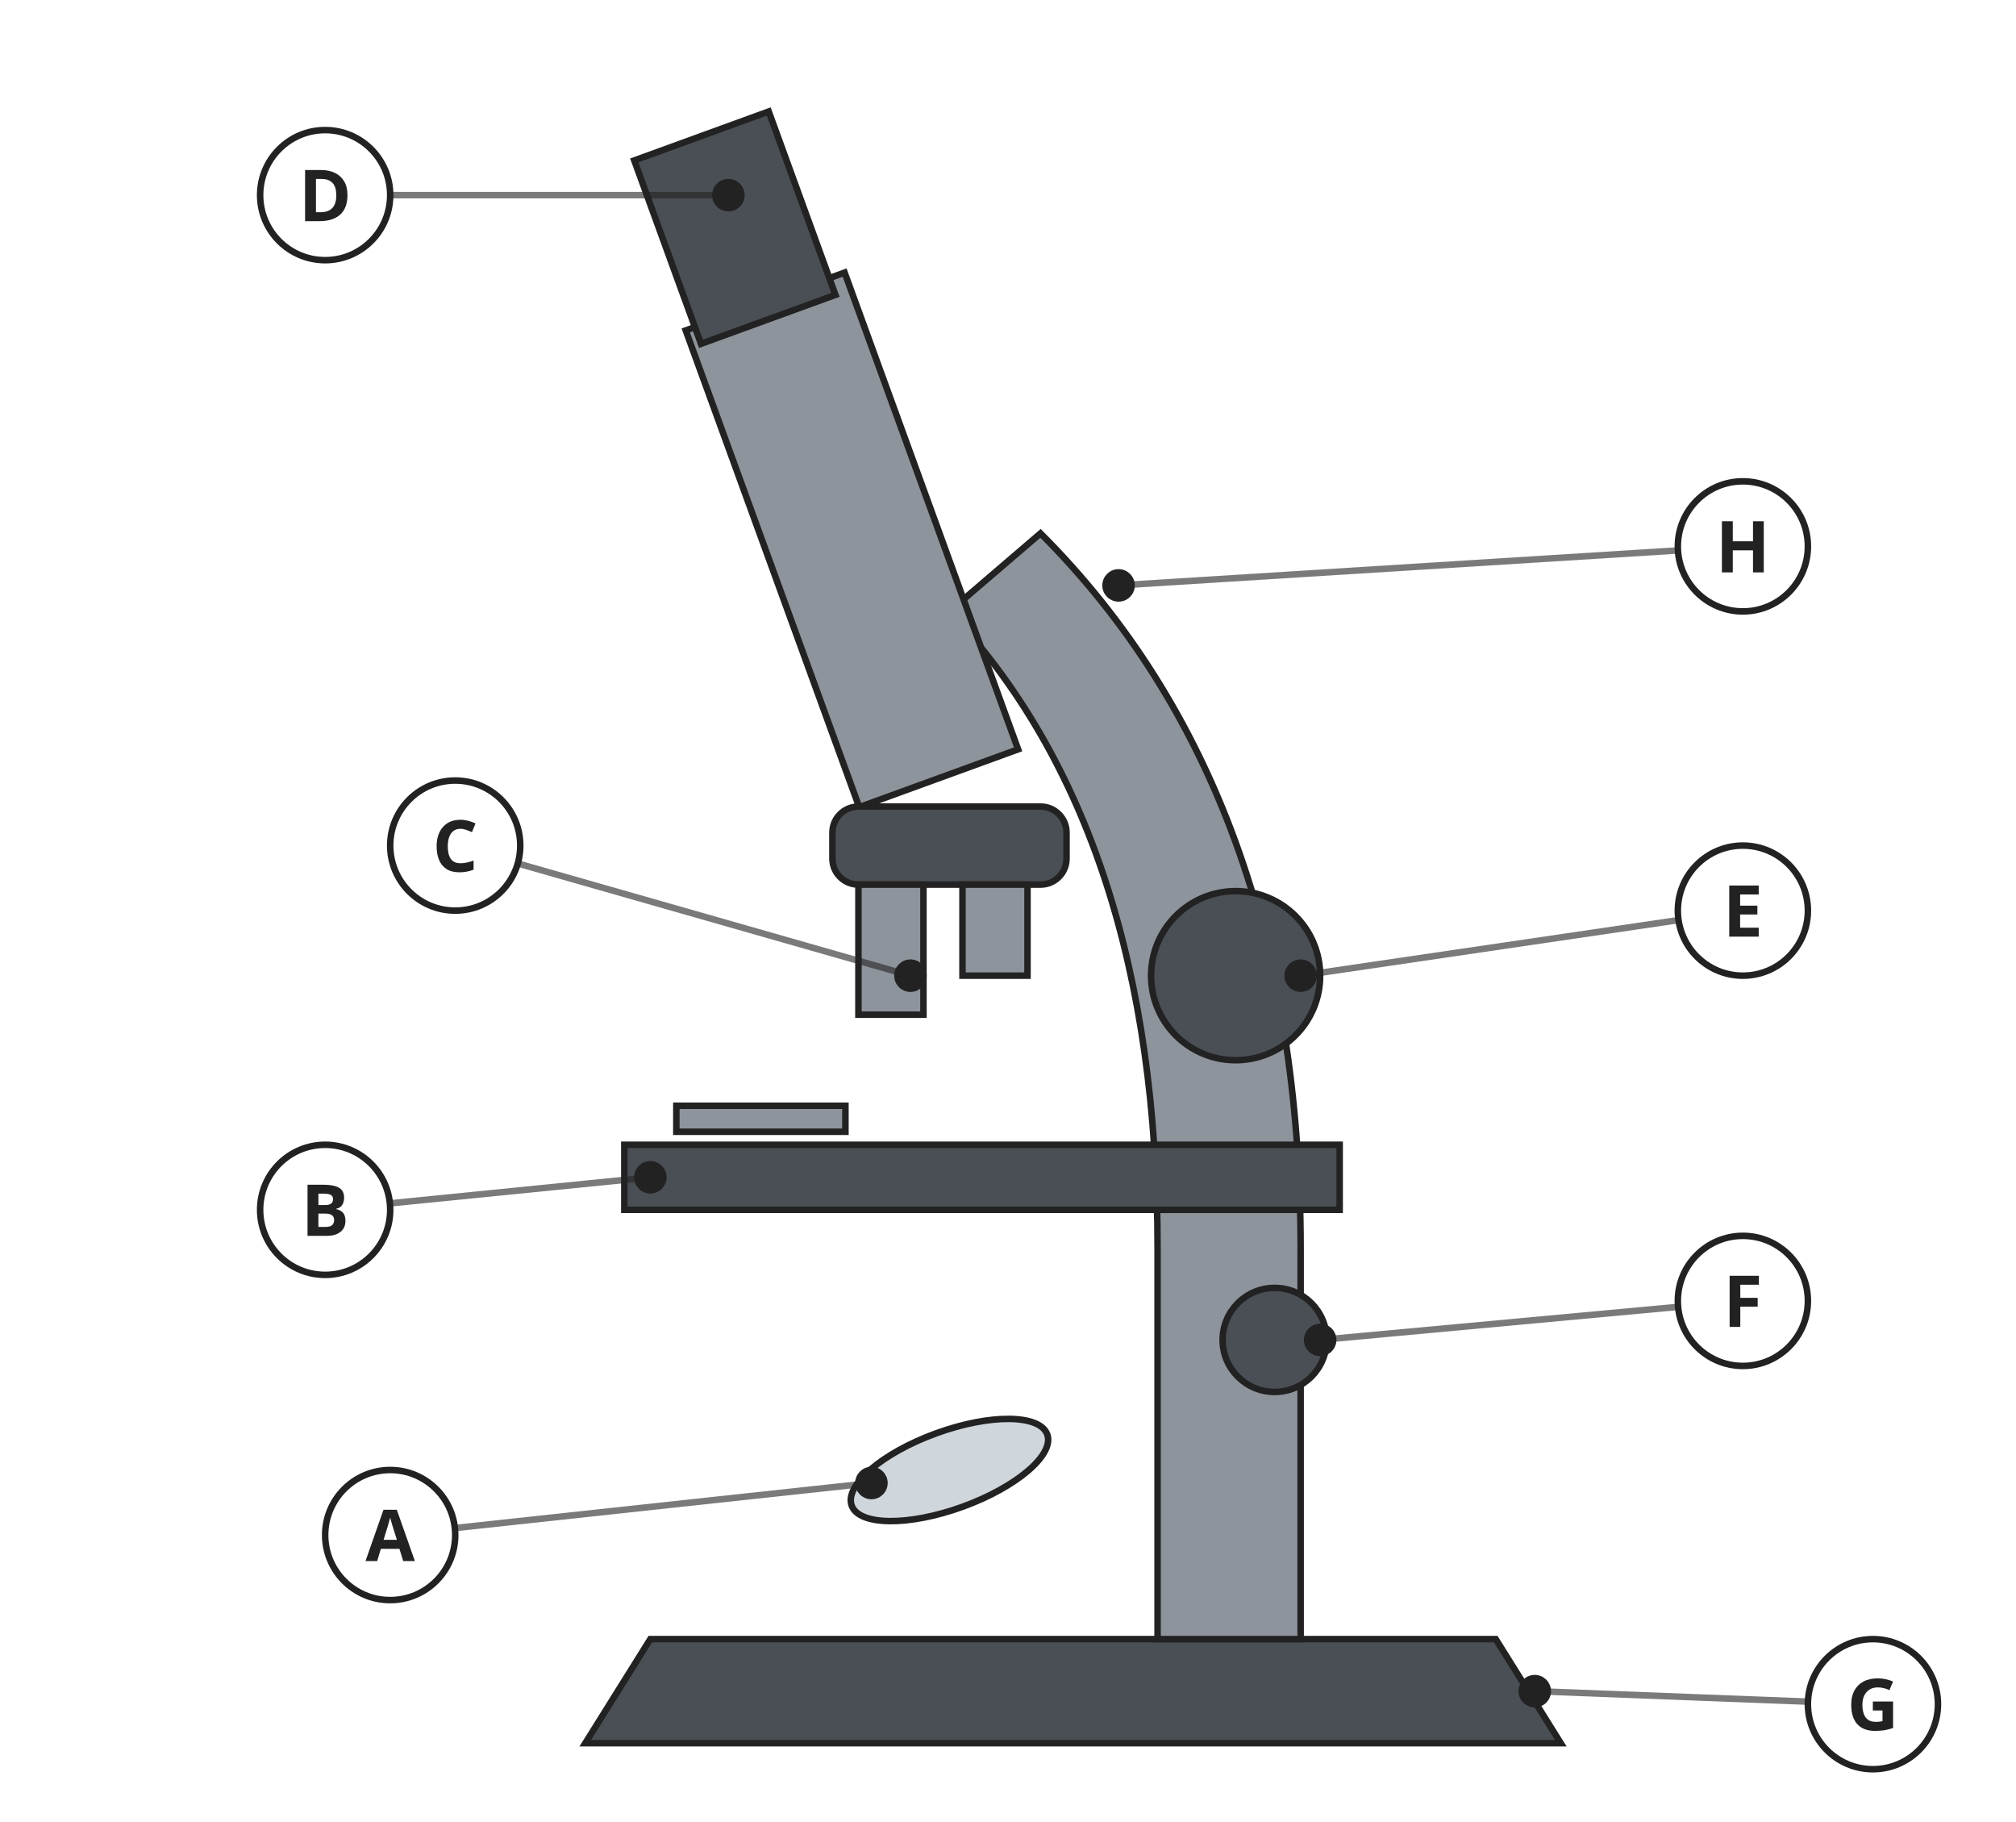
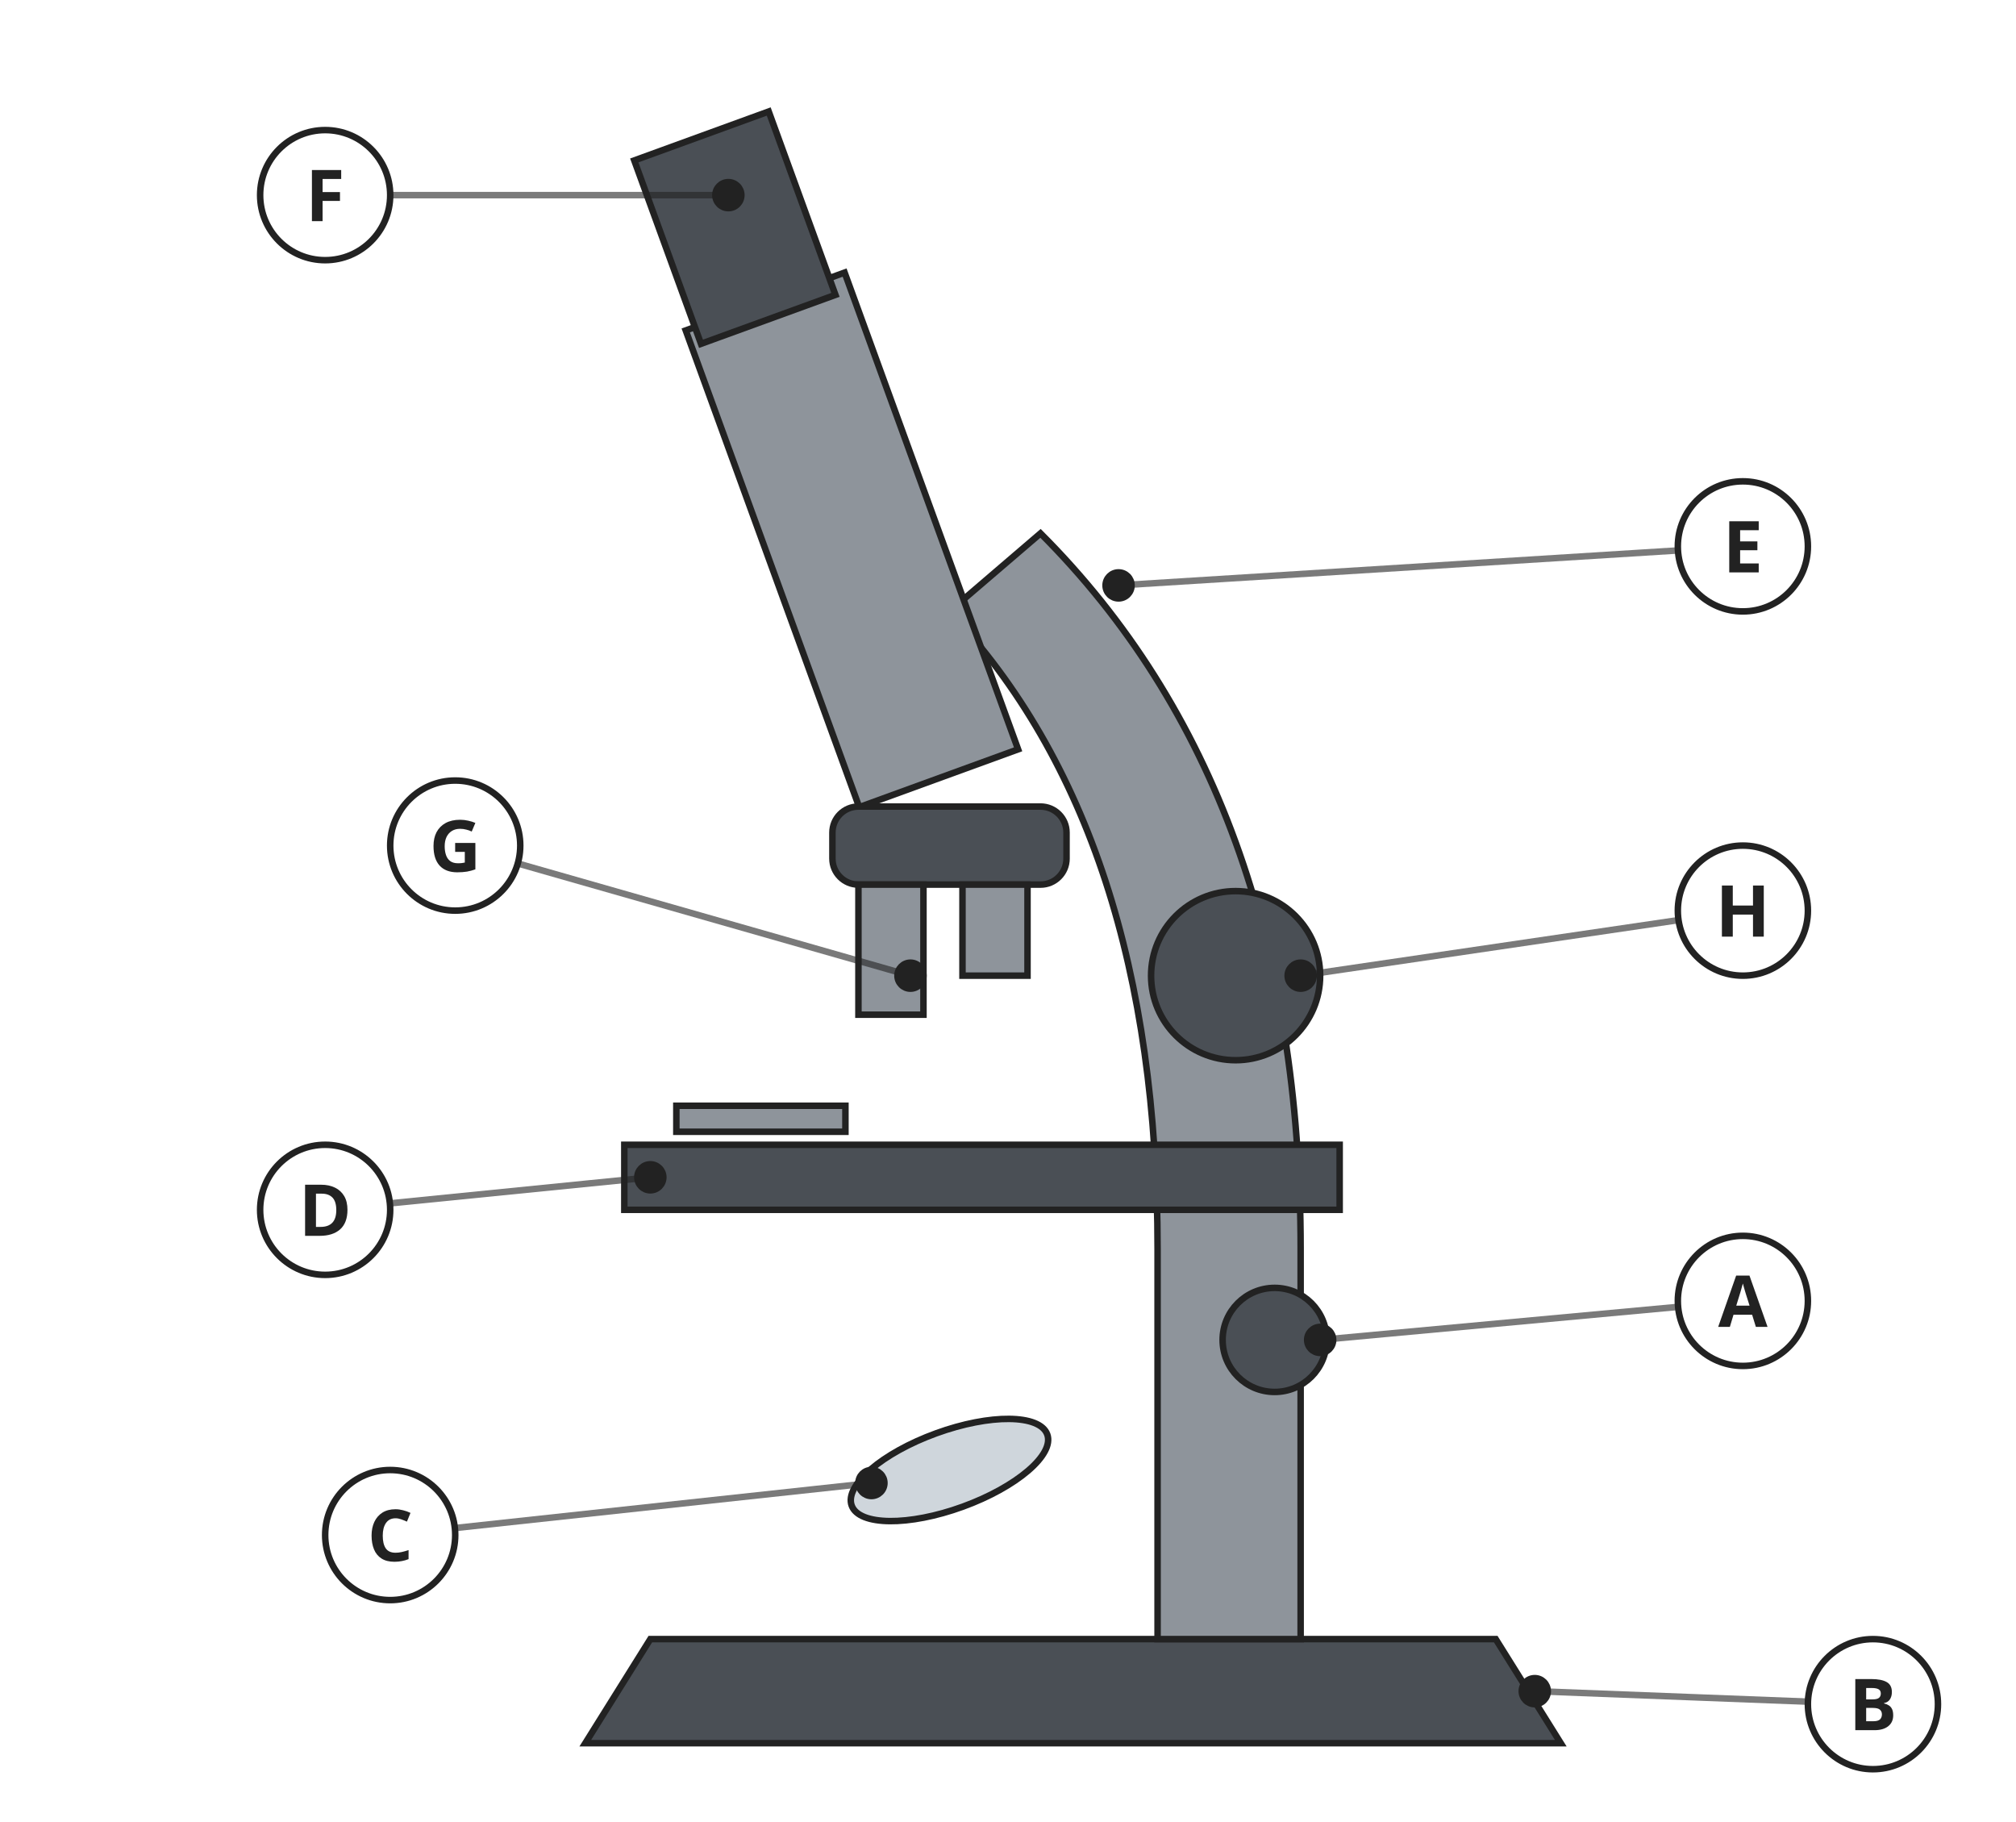
<svg xmlns="http://www.w3.org/2000/svg" class="fig" viewBox="0 0 310 280" role="img" aria-label="A microscope with lettered parts" font-family="system-ui, sans-serif" font-size="11" fill="none" stroke="#222" stroke-width="1">
  <path d="M90 268 h150 l-10 -16 h-130 z" style="fill: #4a4f55" />
  <path d="M200 252 v-60 q0 -70 -40 -110 l-14 12 q32 34 32 98 v60 z" style="fill: #8e949b" stroke="#222" />
  <rect x="96" y="176" width="110" height="10" style="fill: #4a4f55" />
  <rect x="104" y="170" width="26" height="4" style="fill: #8e949b" />
  <rect x="118" y="44" width="26" height="78" transform="rotate(-20 131 83)" style="fill: #8e949b" stroke="#222" />
  <rect x="102" y="20" width="22" height="30" transform="rotate(-20 113 35)" style="fill: #4a4f55" />
  <rect x="128" y="124" width="36" height="12" rx="4" style="fill: #4a4f55" />
  <rect x="132" y="136" width="10" height="20" style="fill: #8e949b" stroke="#222" />
  <rect x="148" y="136" width="10" height="14" style="fill: #8e949b" stroke="#222" />
  <circle cx="190" cy="150" r="13" style="fill: #4a4f55" />
  <circle cx="196" cy="206" r="8" style="fill: #4a4f55" />
  <ellipse cx="146" cy="226" rx="16" ry="6" transform="rotate(-20 146 226)" style="fill: #cfd6dc" stroke="#222" />
  <line x1="112" y1="30" x2="50" y2="30" stroke-opacity="0.6" />
  <circle cx="112" cy="30" r="2" fill="#222" />
  <circle cx="50" cy="30" r="10" style="fill: var(--card, #fff)" />
-   <text x="50" y="34" fill="#222" stroke="none" text-anchor="middle" font-weight="bold">D</text>
+   <text x="50" y="34" fill="#222" stroke="none" text-anchor="middle" font-weight="bold">F</text>
  <line x1="140" y1="150" x2="70" y2="130" stroke-opacity="0.6" />
  <circle cx="140" cy="150" r="2" fill="#222" />
  <circle cx="70" cy="130" r="10" style="fill: var(--card, #fff)" />
-   <text x="70" y="134" fill="#222" stroke="none" text-anchor="middle" font-weight="bold">C</text>
+   <text x="70" y="134" fill="#222" stroke="none" text-anchor="middle" font-weight="bold">G</text>
  <line x1="100" y1="181" x2="50" y2="186" stroke-opacity="0.6" />
  <circle cx="100" cy="181" r="2" fill="#222" />
  <circle cx="50" cy="186" r="10" style="fill: var(--card, #fff)" />
-   <text x="50" y="190" fill="#222" stroke="none" text-anchor="middle" font-weight="bold">B</text>
+   <text x="50" y="190" fill="#222" stroke="none" text-anchor="middle" font-weight="bold">D</text>
  <line x1="200" y1="150" x2="268" y2="140" stroke-opacity="0.6" />
  <circle cx="200" cy="150" r="2" fill="#222" />
  <circle cx="268" cy="140" r="10" style="fill: var(--card, #fff)" />
-   <text x="268" y="144" fill="#222" stroke="none" text-anchor="middle" font-weight="bold">E</text>
+   <text x="268" y="144" fill="#222" stroke="none" text-anchor="middle" font-weight="bold">H</text>
  <line x1="203" y1="206" x2="268" y2="200" stroke-opacity="0.6" />
  <circle cx="203" cy="206" r="2" fill="#222" />
  <circle cx="268" cy="200" r="10" style="fill: var(--card, #fff)" />
-   <text x="268" y="204" fill="#222" stroke="none" text-anchor="middle" font-weight="bold">F</text>
+   <text x="268" y="204" fill="#222" stroke="none" text-anchor="middle" font-weight="bold">A</text>
  <line x1="134" y1="228" x2="60" y2="236" stroke-opacity="0.6" />
  <circle cx="134" cy="228" r="2" fill="#222" />
  <circle cx="60" cy="236" r="10" style="fill: var(--card, #fff)" />
-   <text x="60" y="240" fill="#222" stroke="none" text-anchor="middle" font-weight="bold">A</text>
+   <text x="60" y="240" fill="#222" stroke="none" text-anchor="middle" font-weight="bold">C</text>
  <line x1="172" y1="90" x2="268" y2="84" stroke-opacity="0.6" />
  <circle cx="172" cy="90" r="2" fill="#222" />
  <circle cx="268" cy="84" r="10" style="fill: var(--card, #fff)" />
-   <text x="268" y="88" fill="#222" stroke="none" text-anchor="middle" font-weight="bold">H</text>
+   <text x="268" y="88" fill="#222" stroke="none" text-anchor="middle" font-weight="bold">E</text>
  <line x1="236" y1="260" x2="288" y2="262" stroke-opacity="0.6" />
  <circle cx="236" cy="260" r="2" fill="#222" />
  <circle cx="288" cy="262" r="10" style="fill: var(--card, #fff)" />
-   <text x="288" y="266" fill="#222" stroke="none" text-anchor="middle" font-weight="bold">G</text>
+   <text x="288" y="266" fill="#222" stroke="none" text-anchor="middle" font-weight="bold">B</text>
</svg>
